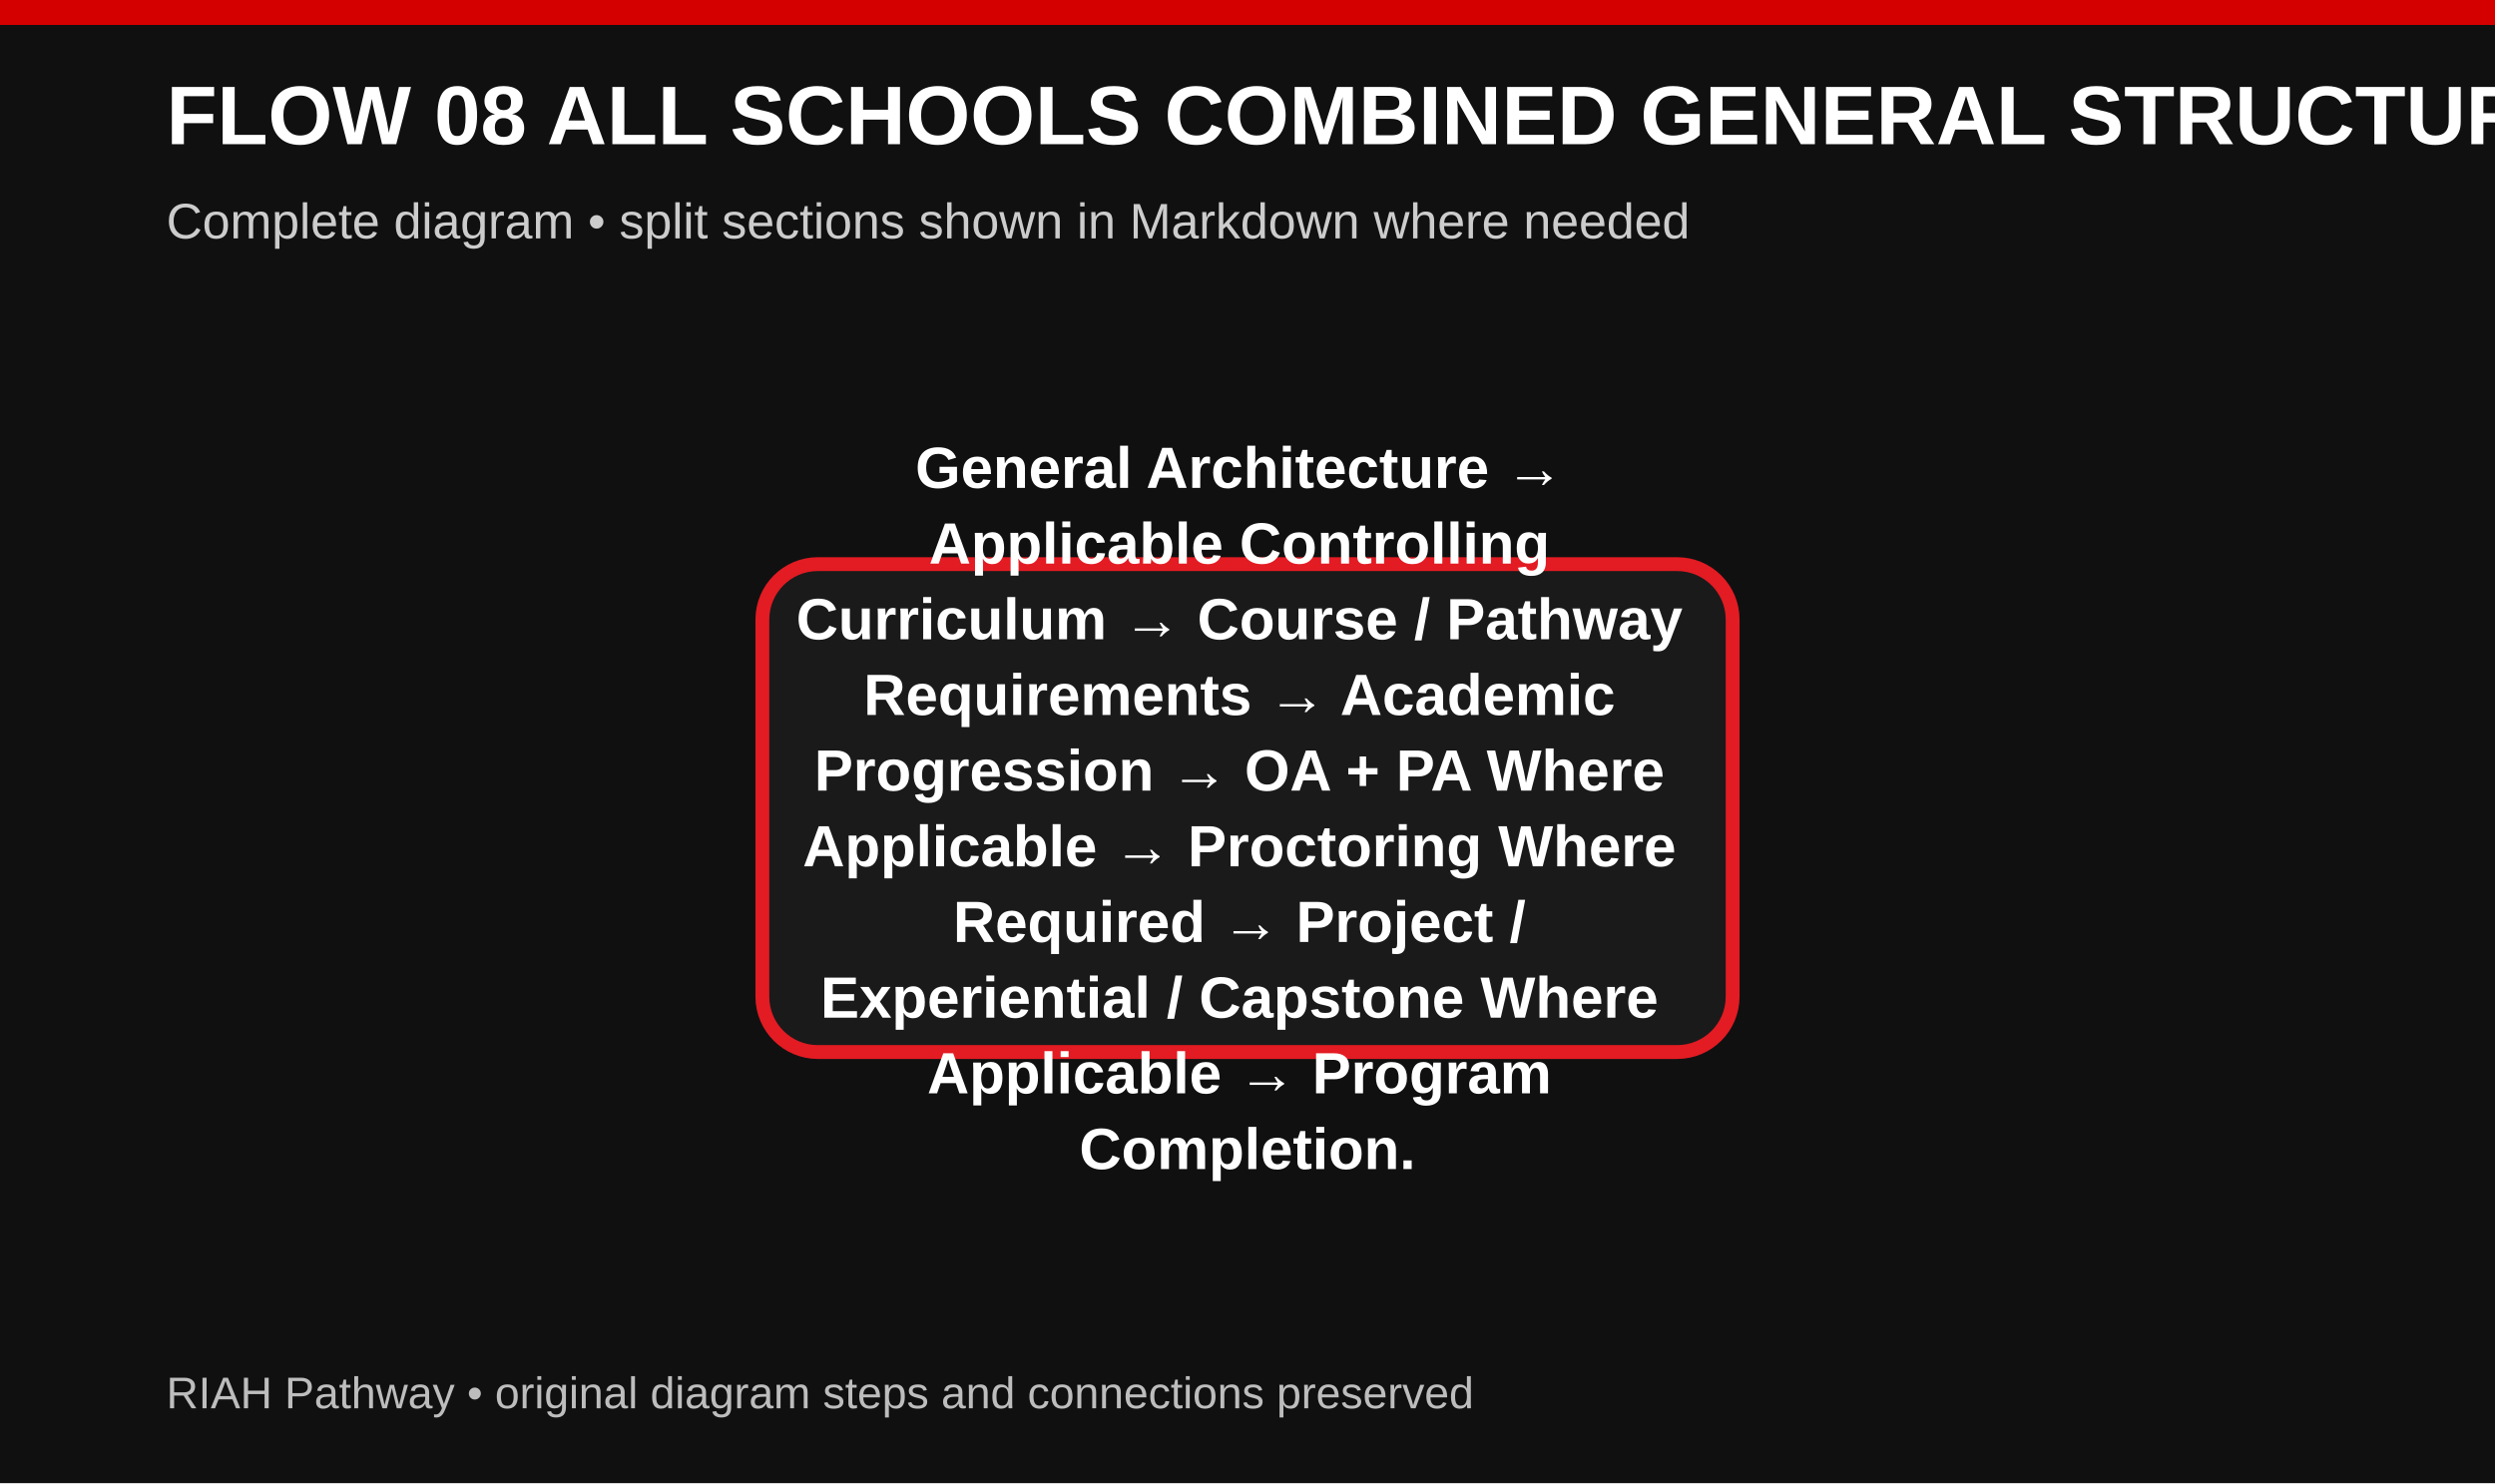
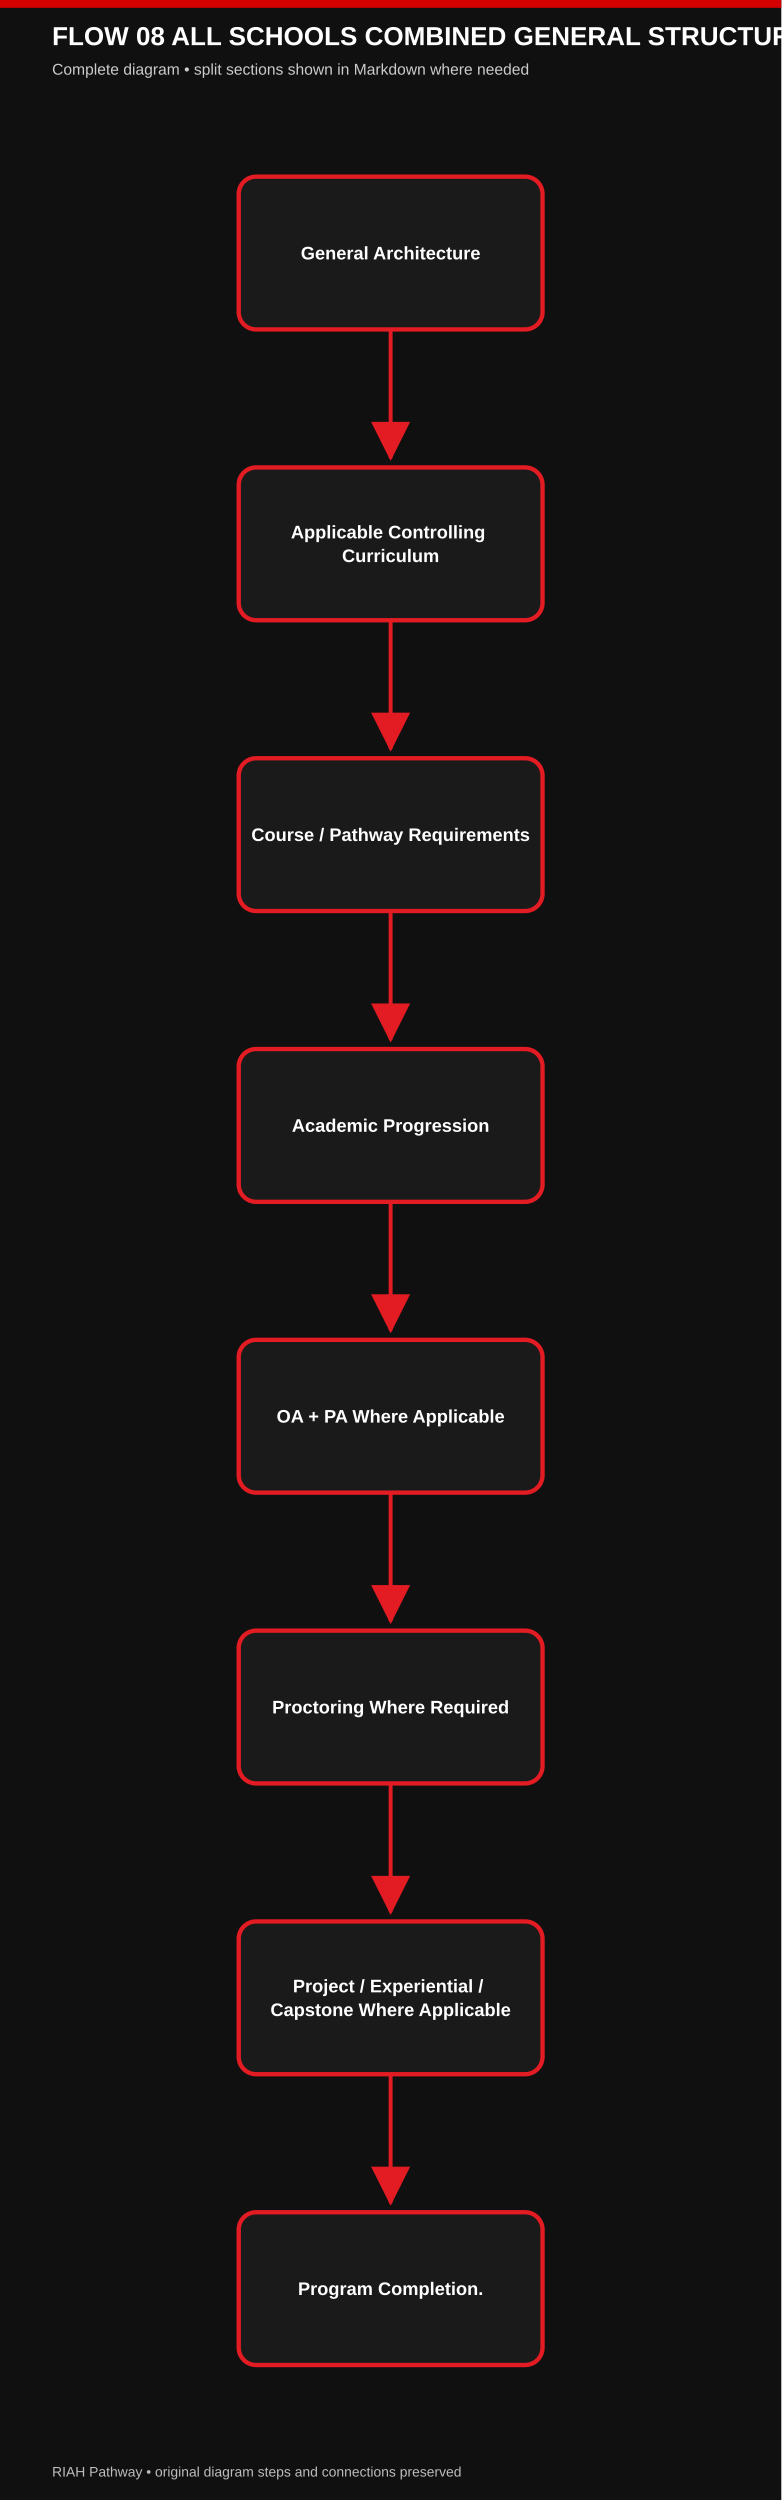
- <svg xmlns="http://www.w3.org/2000/svg" width="900" height="535" viewBox="0 0 900 535" role="img" aria-label="FLOW 08 ALL SCHOOLS COMBINED GENERAL STRUCTURE">
+ <svg xmlns="http://www.w3.org/2000/svg" width="900" height="2880" viewBox="0 0 900 2880" role="img" aria-label="FLOW 08 ALL SCHOOLS COMBINED GENERAL STRUCTURE">
  <defs>
    <marker id="arrow" markerWidth="10" markerHeight="10" refX="9" refY="5" orient="auto">
      <path d="M0,0 L10,5 L0,10 Z" fill="#E31B23" />
    </marker>
  </defs>
-   <rect width="900" height="535" fill="#101010" />
+   <rect width="900" height="2880" fill="#101010" />
  <rect width="900" height="9" fill="#D40000" />
  <text x="60" y="52" fill="#FFFFFF" font-family="Arial,DejaVu Sans,sans-serif" font-size="30" font-weight="700">FLOW 08 ALL SCHOOLS COMBINED GENERAL STRUCTURE</text>
  <text x="60" y="86" fill="#CCCCCC" font-family="Arial,DejaVu Sans,sans-serif" font-size="18">Complete diagram • split sections shown in Markdown where needed</text>
+   <path d="M450,379.5 L450,453 L450,453 L450,526.5" stroke="#E31B23" stroke-width="4.5" fill="none" stroke-linecap="round" stroke-linejoin="round" marker-end="url(#arrow)" />
+   <path d="M450,714.5 L450,788 L450,788 L450,861.5" stroke="#E31B23" stroke-width="4.5" fill="none" stroke-linecap="round" stroke-linejoin="round" marker-end="url(#arrow)" />
+   <path d="M450,1049.5 L450,1123 L450,1123 L450,1196.5" stroke="#E31B23" stroke-width="4.5" fill="none" stroke-linecap="round" stroke-linejoin="round" marker-end="url(#arrow)" />
+   <path d="M450,1384.5 L450,1458 L450,1458 L450,1531.5" stroke="#E31B23" stroke-width="4.5" fill="none" stroke-linecap="round" stroke-linejoin="round" marker-end="url(#arrow)" />
+   <path d="M450,1719.5 L450,1793 L450,1793 L450,1866.5" stroke="#E31B23" stroke-width="4.5" fill="none" stroke-linecap="round" stroke-linejoin="round" marker-end="url(#arrow)" />
+   <path d="M450,2054.5 L450,2128 L450,2128 L450,2201.5" stroke="#E31B23" stroke-width="4.5" fill="none" stroke-linecap="round" stroke-linejoin="round" marker-end="url(#arrow)" />
+   <path d="M450,2389.5 L450,2463 L450,2463 L450,2536.5" stroke="#E31B23" stroke-width="4.5" fill="none" stroke-linecap="round" stroke-linejoin="round" marker-end="url(#arrow)" />
  <rect x="275" y="203.5" width="350" height="176" rx="20" fill="#1A1A1A" stroke="#E31B23" stroke-width="5" />
-   <text x="450" y="176" font-family="Arial,DejaVu Sans,sans-serif" fill="#FFFFFF" font-size="21" font-weight="700" text-anchor="middle">
-     <tspan x="450" dy="0">General Architecture →</tspan>
-     <tspan x="450" dy="27.3">Applicable Controlling</tspan>
-     <tspan x="450" dy="27.3">Curriculum → Course / Pathway</tspan>
-     <tspan x="450" dy="27.3">Requirements → Academic</tspan>
-     <tspan x="450" dy="27.3">Progression → OA + PA Where</tspan>
-     <tspan x="450" dy="27.3">Applicable → Proctoring Where</tspan>
-     <tspan x="450" dy="27.3">Required → Project /</tspan>
-     <tspan x="450" dy="27.3">Experiential / Capstone Where</tspan>
-     <tspan x="450" dy="27.3">Applicable → Program</tspan>
-     <tspan x="450" dy="27.3">Completion.</tspan>
+   <text x="450" y="298.85" font-family="Arial,DejaVu Sans,sans-serif" fill="#FFFFFF" font-size="21" font-weight="700" text-anchor="middle">
+     <tspan x="450" dy="0">General Architecture</tspan>
  </text>
-   <text x="60" y="508" fill="#BDBDBD" font-family="Arial,DejaVu Sans,sans-serif" font-size="16">RIAH Pathway • original diagram steps and connections preserved</text>
+   <rect x="275" y="538.5" width="350" height="176" rx="20" fill="#1A1A1A" stroke="#E31B23" stroke-width="5" />
+   <text x="450" y="620.2" font-family="Arial,DejaVu Sans,sans-serif" fill="#FFFFFF" font-size="21" font-weight="700" text-anchor="middle">
+     <tspan x="450" dy="0">Applicable Controlling</tspan>
+     <tspan x="450" dy="27.3">Curriculum</tspan>
+   </text>
+   <rect x="275" y="873.5" width="350" height="176" rx="20" fill="#1A1A1A" stroke="#E31B23" stroke-width="5" />
+   <text x="450" y="968.85" font-family="Arial,DejaVu Sans,sans-serif" fill="#FFFFFF" font-size="21" font-weight="700" text-anchor="middle">
+     <tspan x="450" dy="0">Course / Pathway Requirements</tspan>
+   </text>
+   <rect x="275" y="1208.5" width="350" height="176" rx="20" fill="#1A1A1A" stroke="#E31B23" stroke-width="5" />
+   <text x="450" y="1303.85" font-family="Arial,DejaVu Sans,sans-serif" fill="#FFFFFF" font-size="21" font-weight="700" text-anchor="middle">
+     <tspan x="450" dy="0">Academic Progression</tspan>
+   </text>
+   <rect x="275" y="1543.5" width="350" height="176" rx="20" fill="#1A1A1A" stroke="#E31B23" stroke-width="5" />
+   <text x="450" y="1638.85" font-family="Arial,DejaVu Sans,sans-serif" fill="#FFFFFF" font-size="21" font-weight="700" text-anchor="middle">
+     <tspan x="450" dy="0">OA + PA Where Applicable</tspan>
+   </text>
+   <rect x="275" y="1878.5" width="350" height="176" rx="20" fill="#1A1A1A" stroke="#E31B23" stroke-width="5" />
+   <text x="450" y="1973.85" font-family="Arial,DejaVu Sans,sans-serif" fill="#FFFFFF" font-size="21" font-weight="700" text-anchor="middle">
+     <tspan x="450" dy="0">Proctoring Where Required</tspan>
+   </text>
+   <rect x="275" y="2213.5" width="350" height="176" rx="20" fill="#1A1A1A" stroke="#E31B23" stroke-width="5" />
+   <text x="450" y="2295.2" font-family="Arial,DejaVu Sans,sans-serif" fill="#FFFFFF" font-size="21" font-weight="700" text-anchor="middle">
+     <tspan x="450" dy="0">Project / Experiential /</tspan>
+     <tspan x="450" dy="27.3">Capstone Where Applicable</tspan>
+   </text>
+   <rect x="275" y="2548.5" width="350" height="176" rx="20" fill="#1A1A1A" stroke="#E31B23" stroke-width="5" />
+   <text x="450" y="2643.85" font-family="Arial,DejaVu Sans,sans-serif" fill="#FFFFFF" font-size="21" font-weight="700" text-anchor="middle">
+     <tspan x="450" dy="0">Program Completion.</tspan>
+   </text>
+   <text x="60" y="2853" fill="#BDBDBD" font-family="Arial,DejaVu Sans,sans-serif" font-size="16">RIAH Pathway • original diagram steps and connections preserved</text>
</svg>
